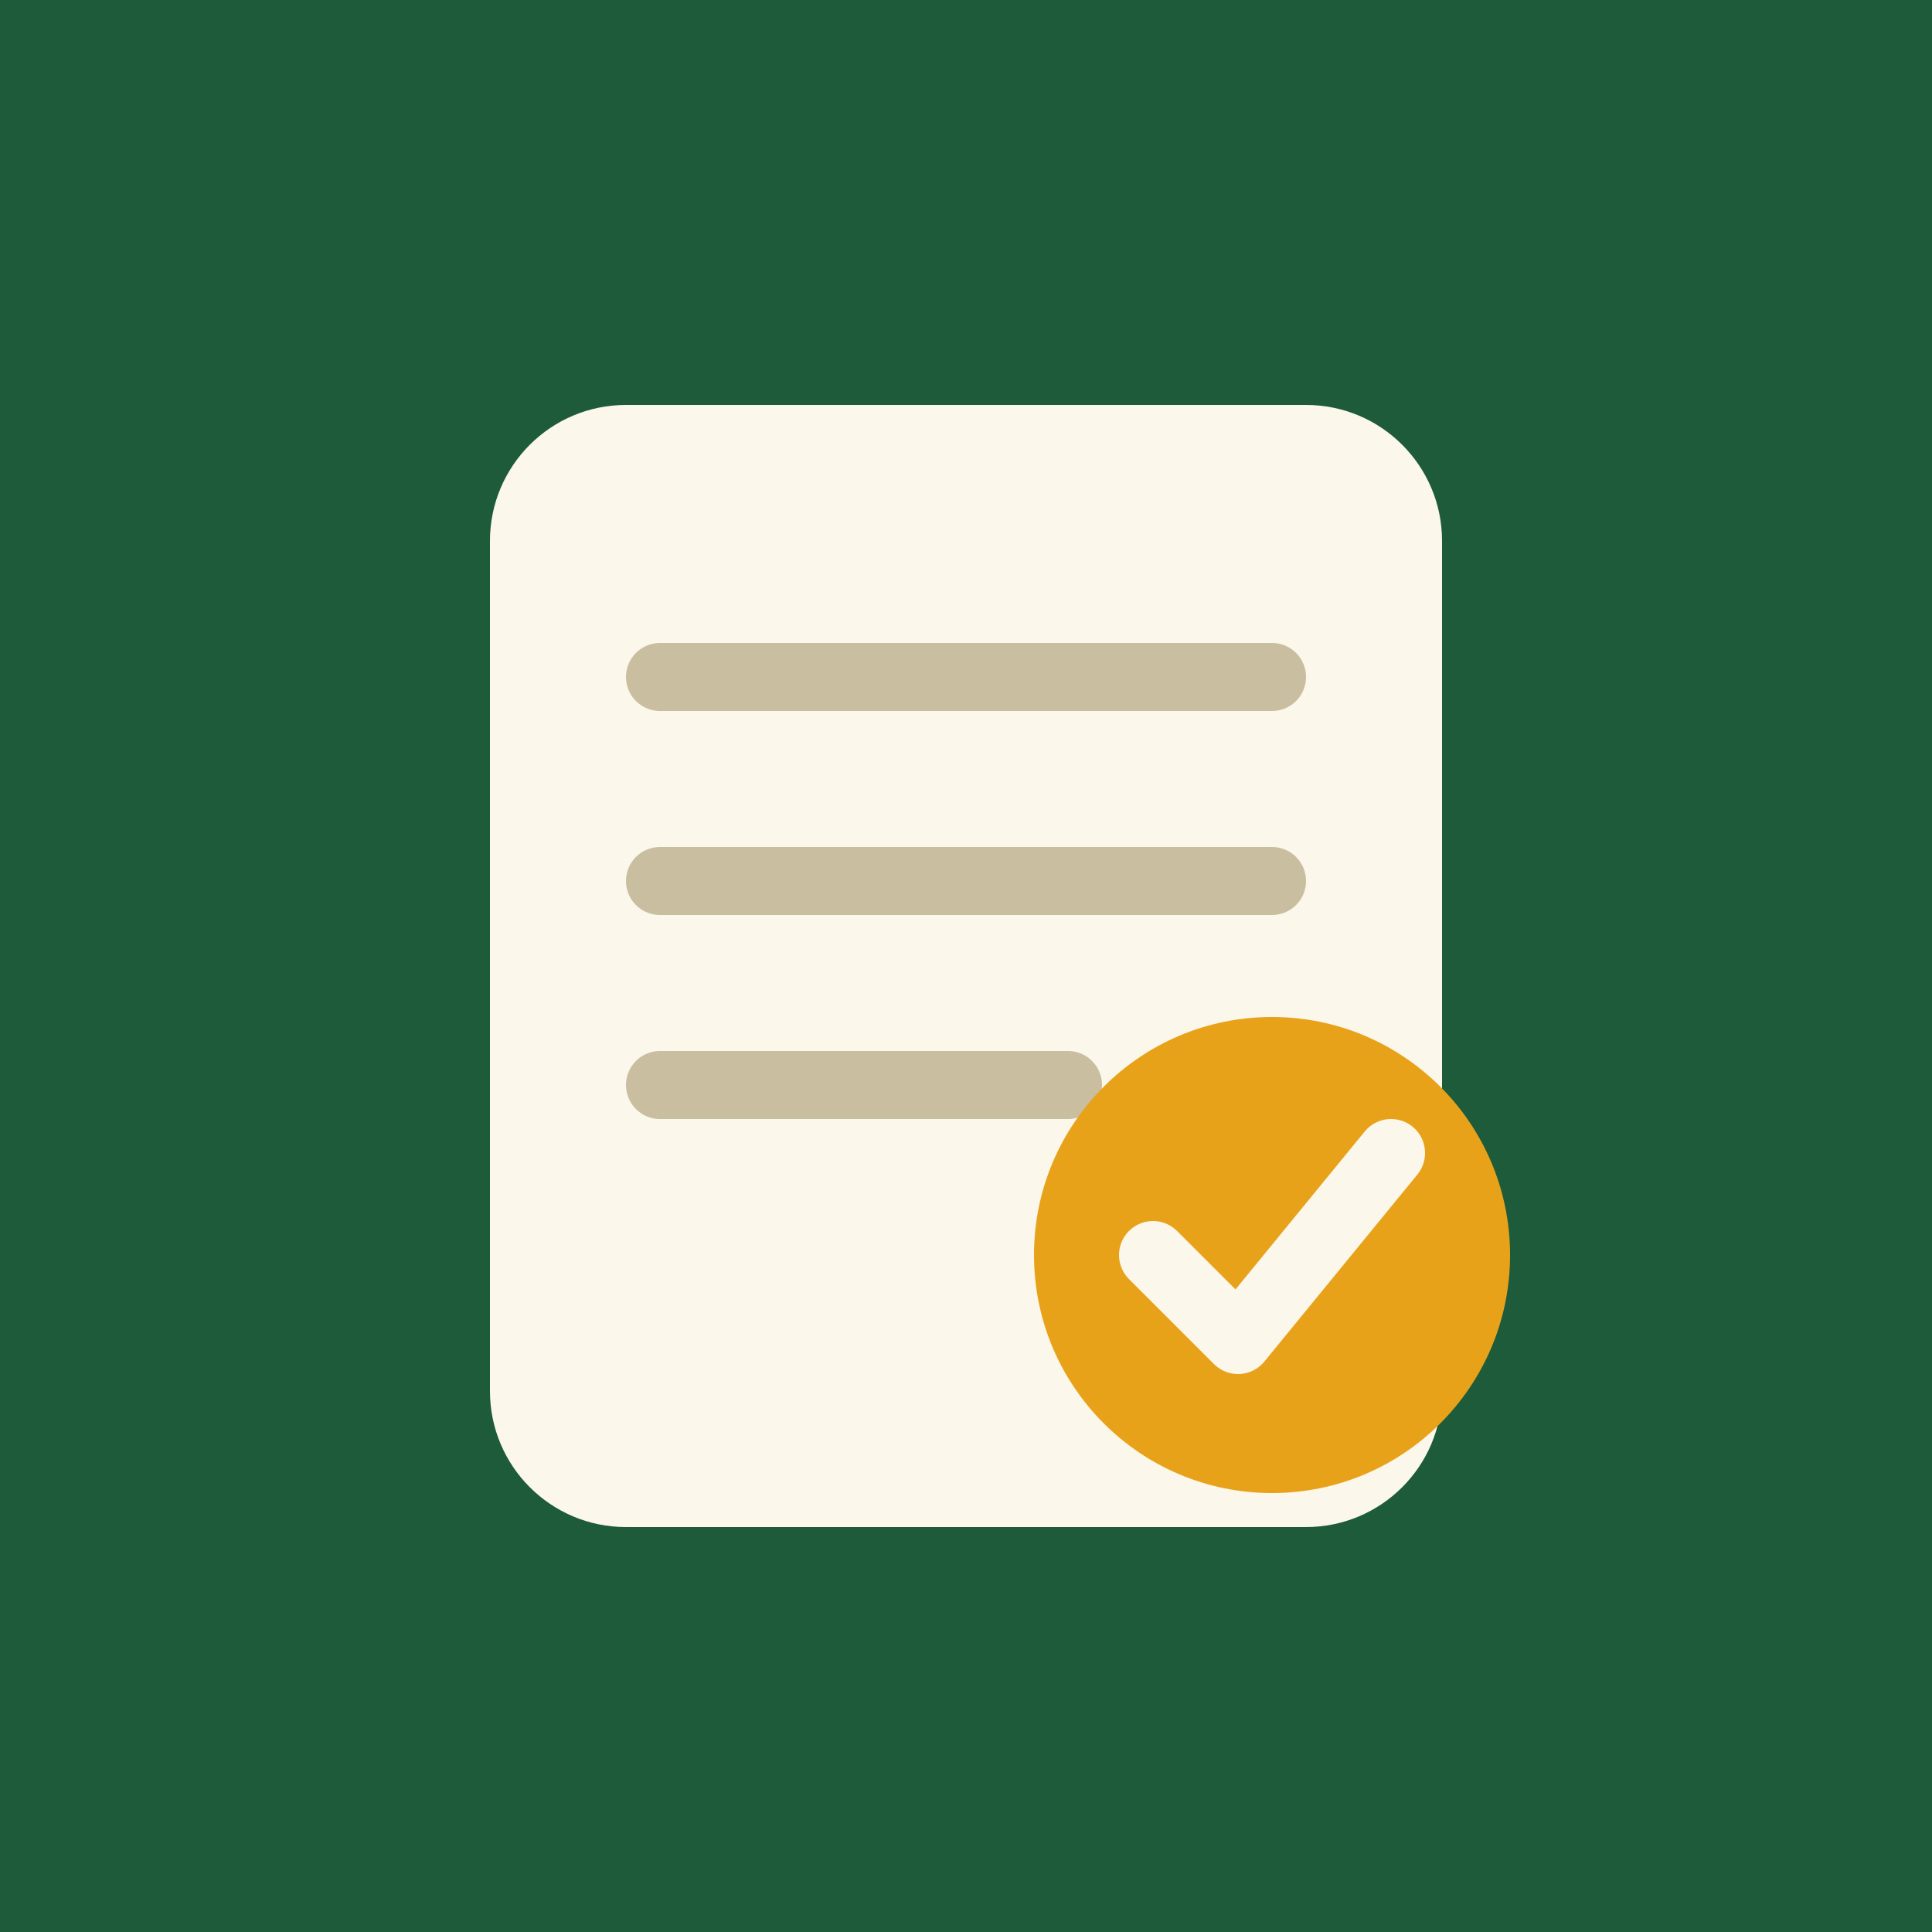
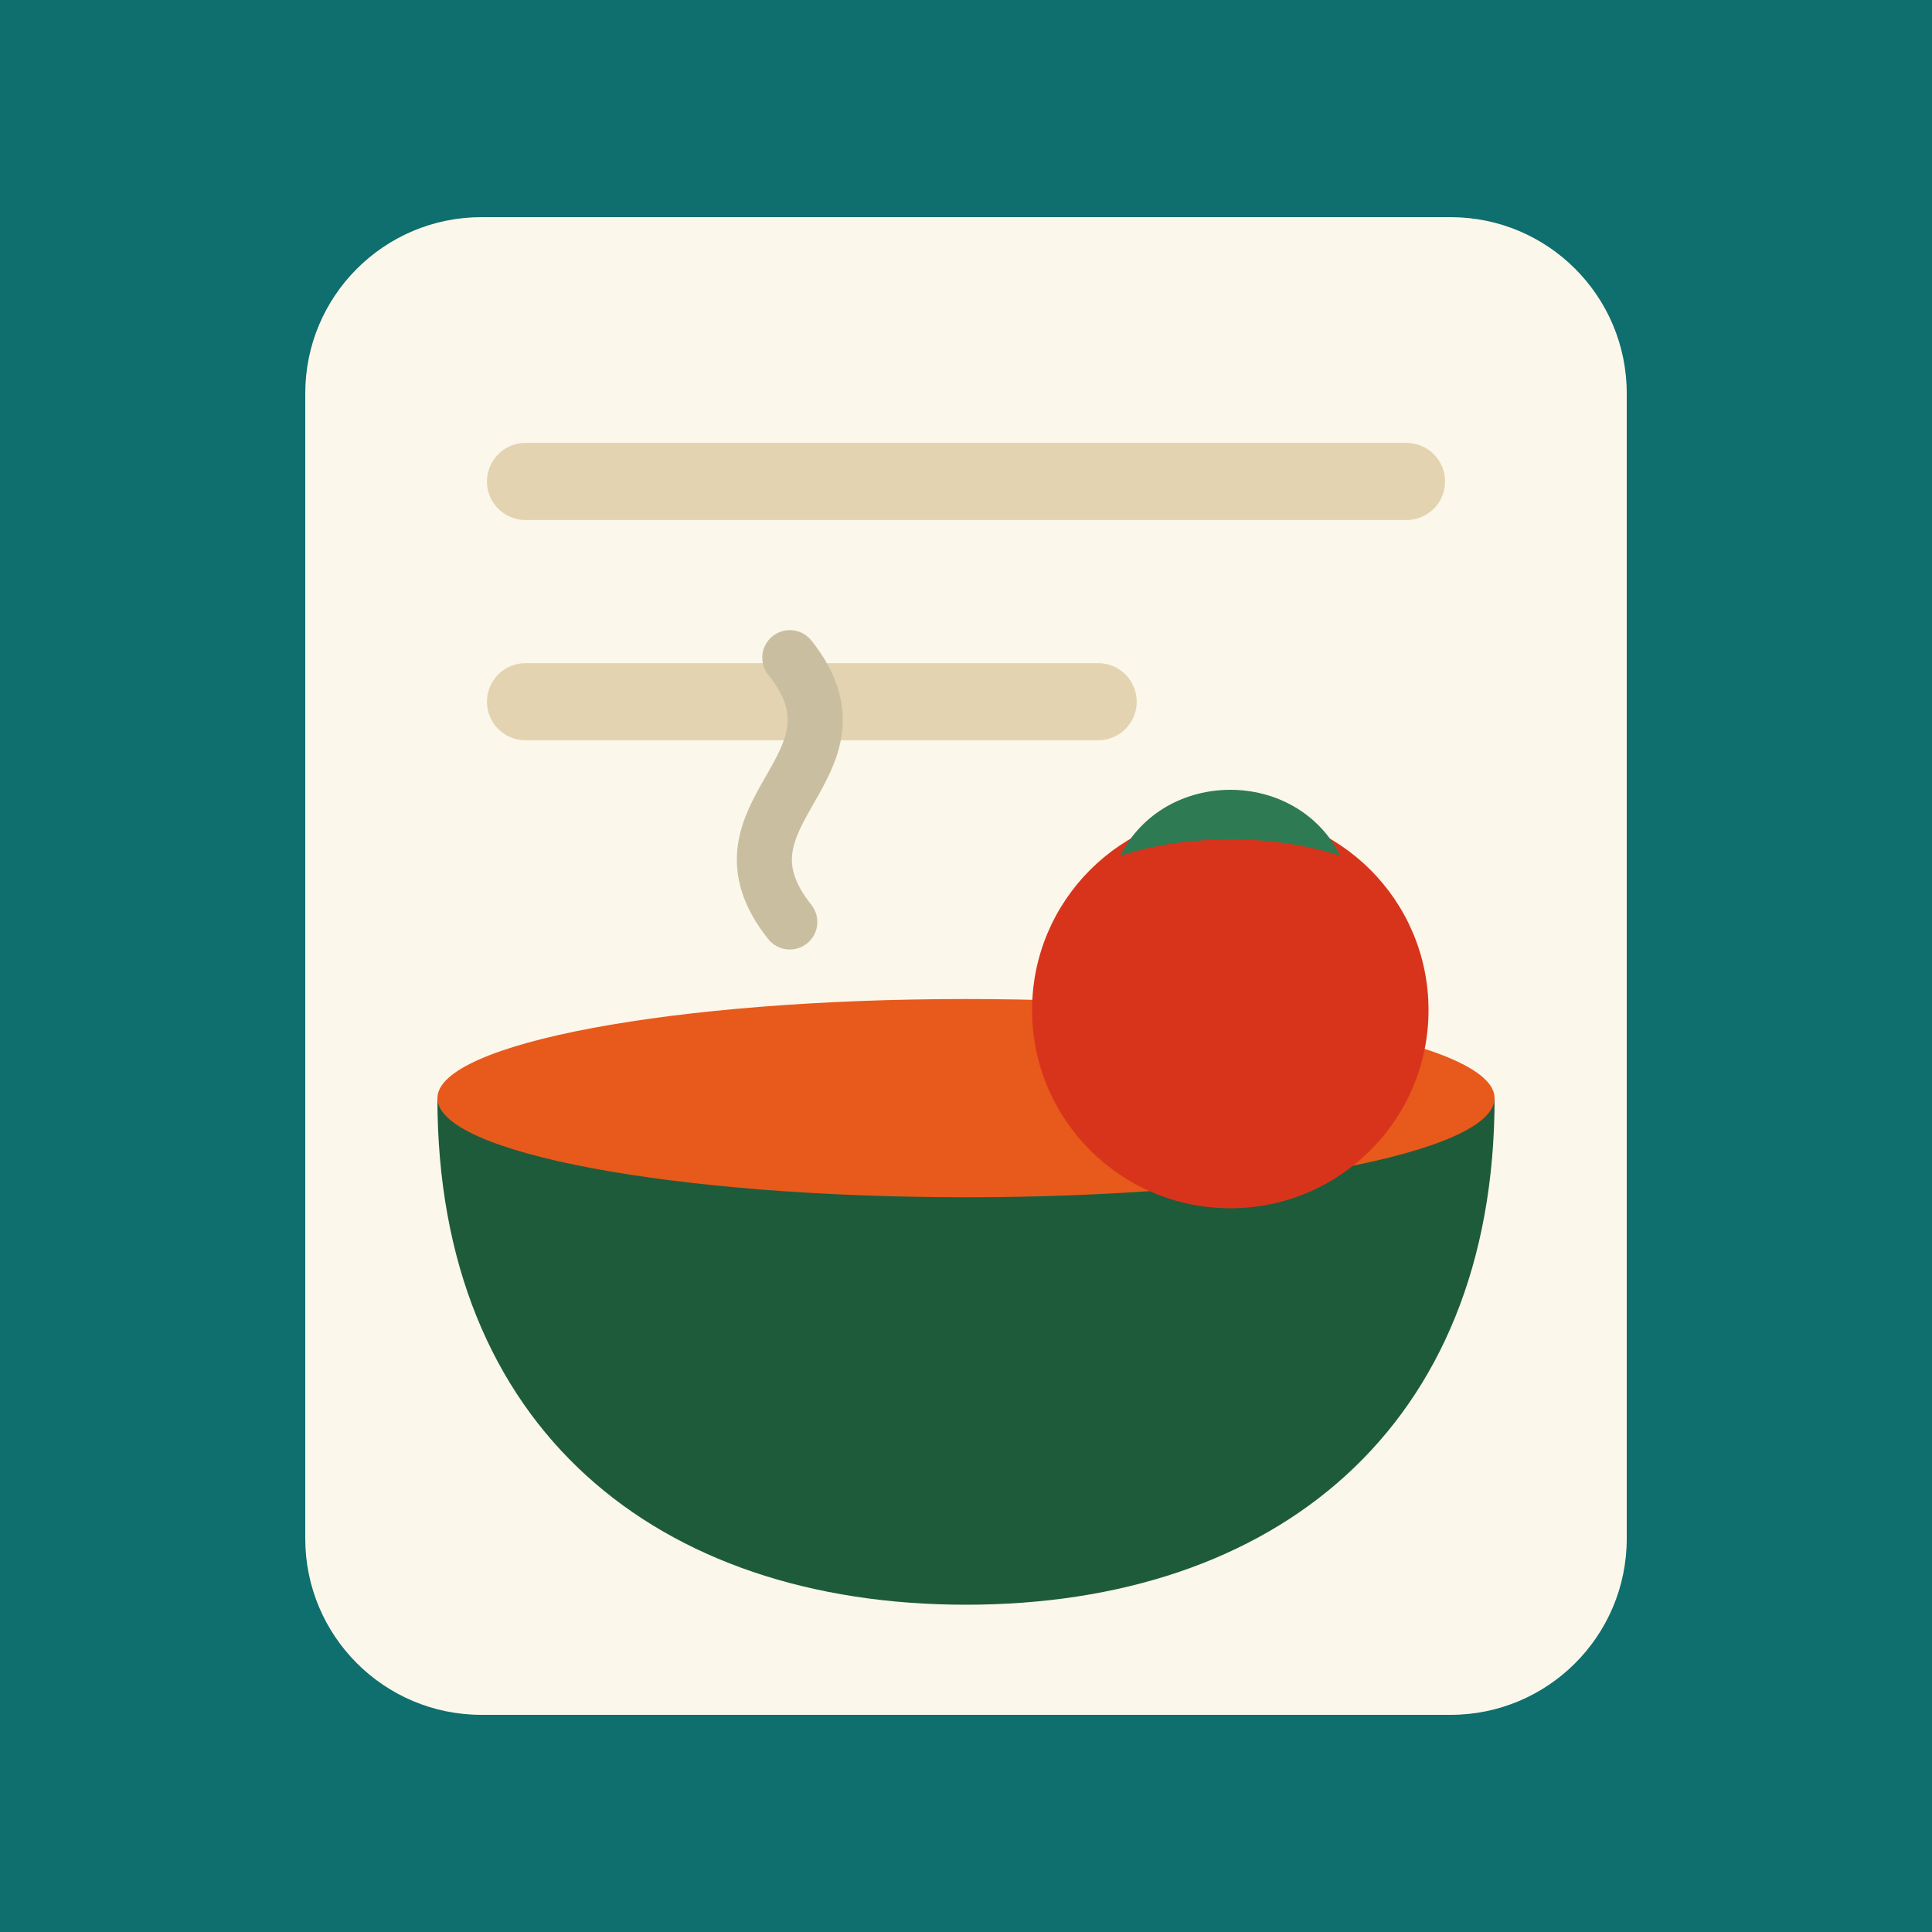
<svg xmlns="http://www.w3.org/2000/svg" viewBox="0 0 100 100" width="1024" height="1024">
-   <rect width="100" height="100" fill="#1E5B3A" />
-   <g transform="translate(50 50) scale(0.88) translate(-50 -51)">
-     <rect x="22" y="18" width="56" height="66" rx="8" fill="#FBF7EA" />
-     <path d="M32 34 H68 M32 46 H68 M32 58 H56" stroke="#C9BFA0" stroke-width="4" stroke-linecap="round" />
-     <circle cx="68" cy="68" r="14" fill="#E8A21A" />
-     <path d="M61 68 L66 73 L75 62" stroke="#FBF7EA" stroke-width="4" fill="none" stroke-linecap="round" stroke-linejoin="round" />
+   <rect width="100" height="100" fill="#0F6E6E" />
+   <g transform="translate(50 50) scale(1.14) translate(-50 -50)">
+     <rect x="20" y="16" width="60" height="68" rx="8" fill="#FBF7EA" />
+     <path d="M30 28 H70 M30 38 H56" stroke="#E3D3B0" stroke-width="3.5" stroke-linecap="round" />
+     <path d="M26 56 H74 C74 71 64 79 50 79 C36 79 26 71 26 56Z" fill="#1E5B3A" />
+     <ellipse cx="50" cy="56" rx="24" ry="4.5" fill="#E8591C" />
+     <circle cx="62" cy="52" r="9" fill="#D8341C" />
+     <path d="M57 45 C59 41 65 41 67 45 C64 44 60 44 57 45Z" fill="#2E7A52" />
+     <path d="M42 48 C38 43 46 41 42 36" stroke="#C9BFA0" stroke-width="2.5" fill="none" stroke-linecap="round" />
  </g>
</svg>
